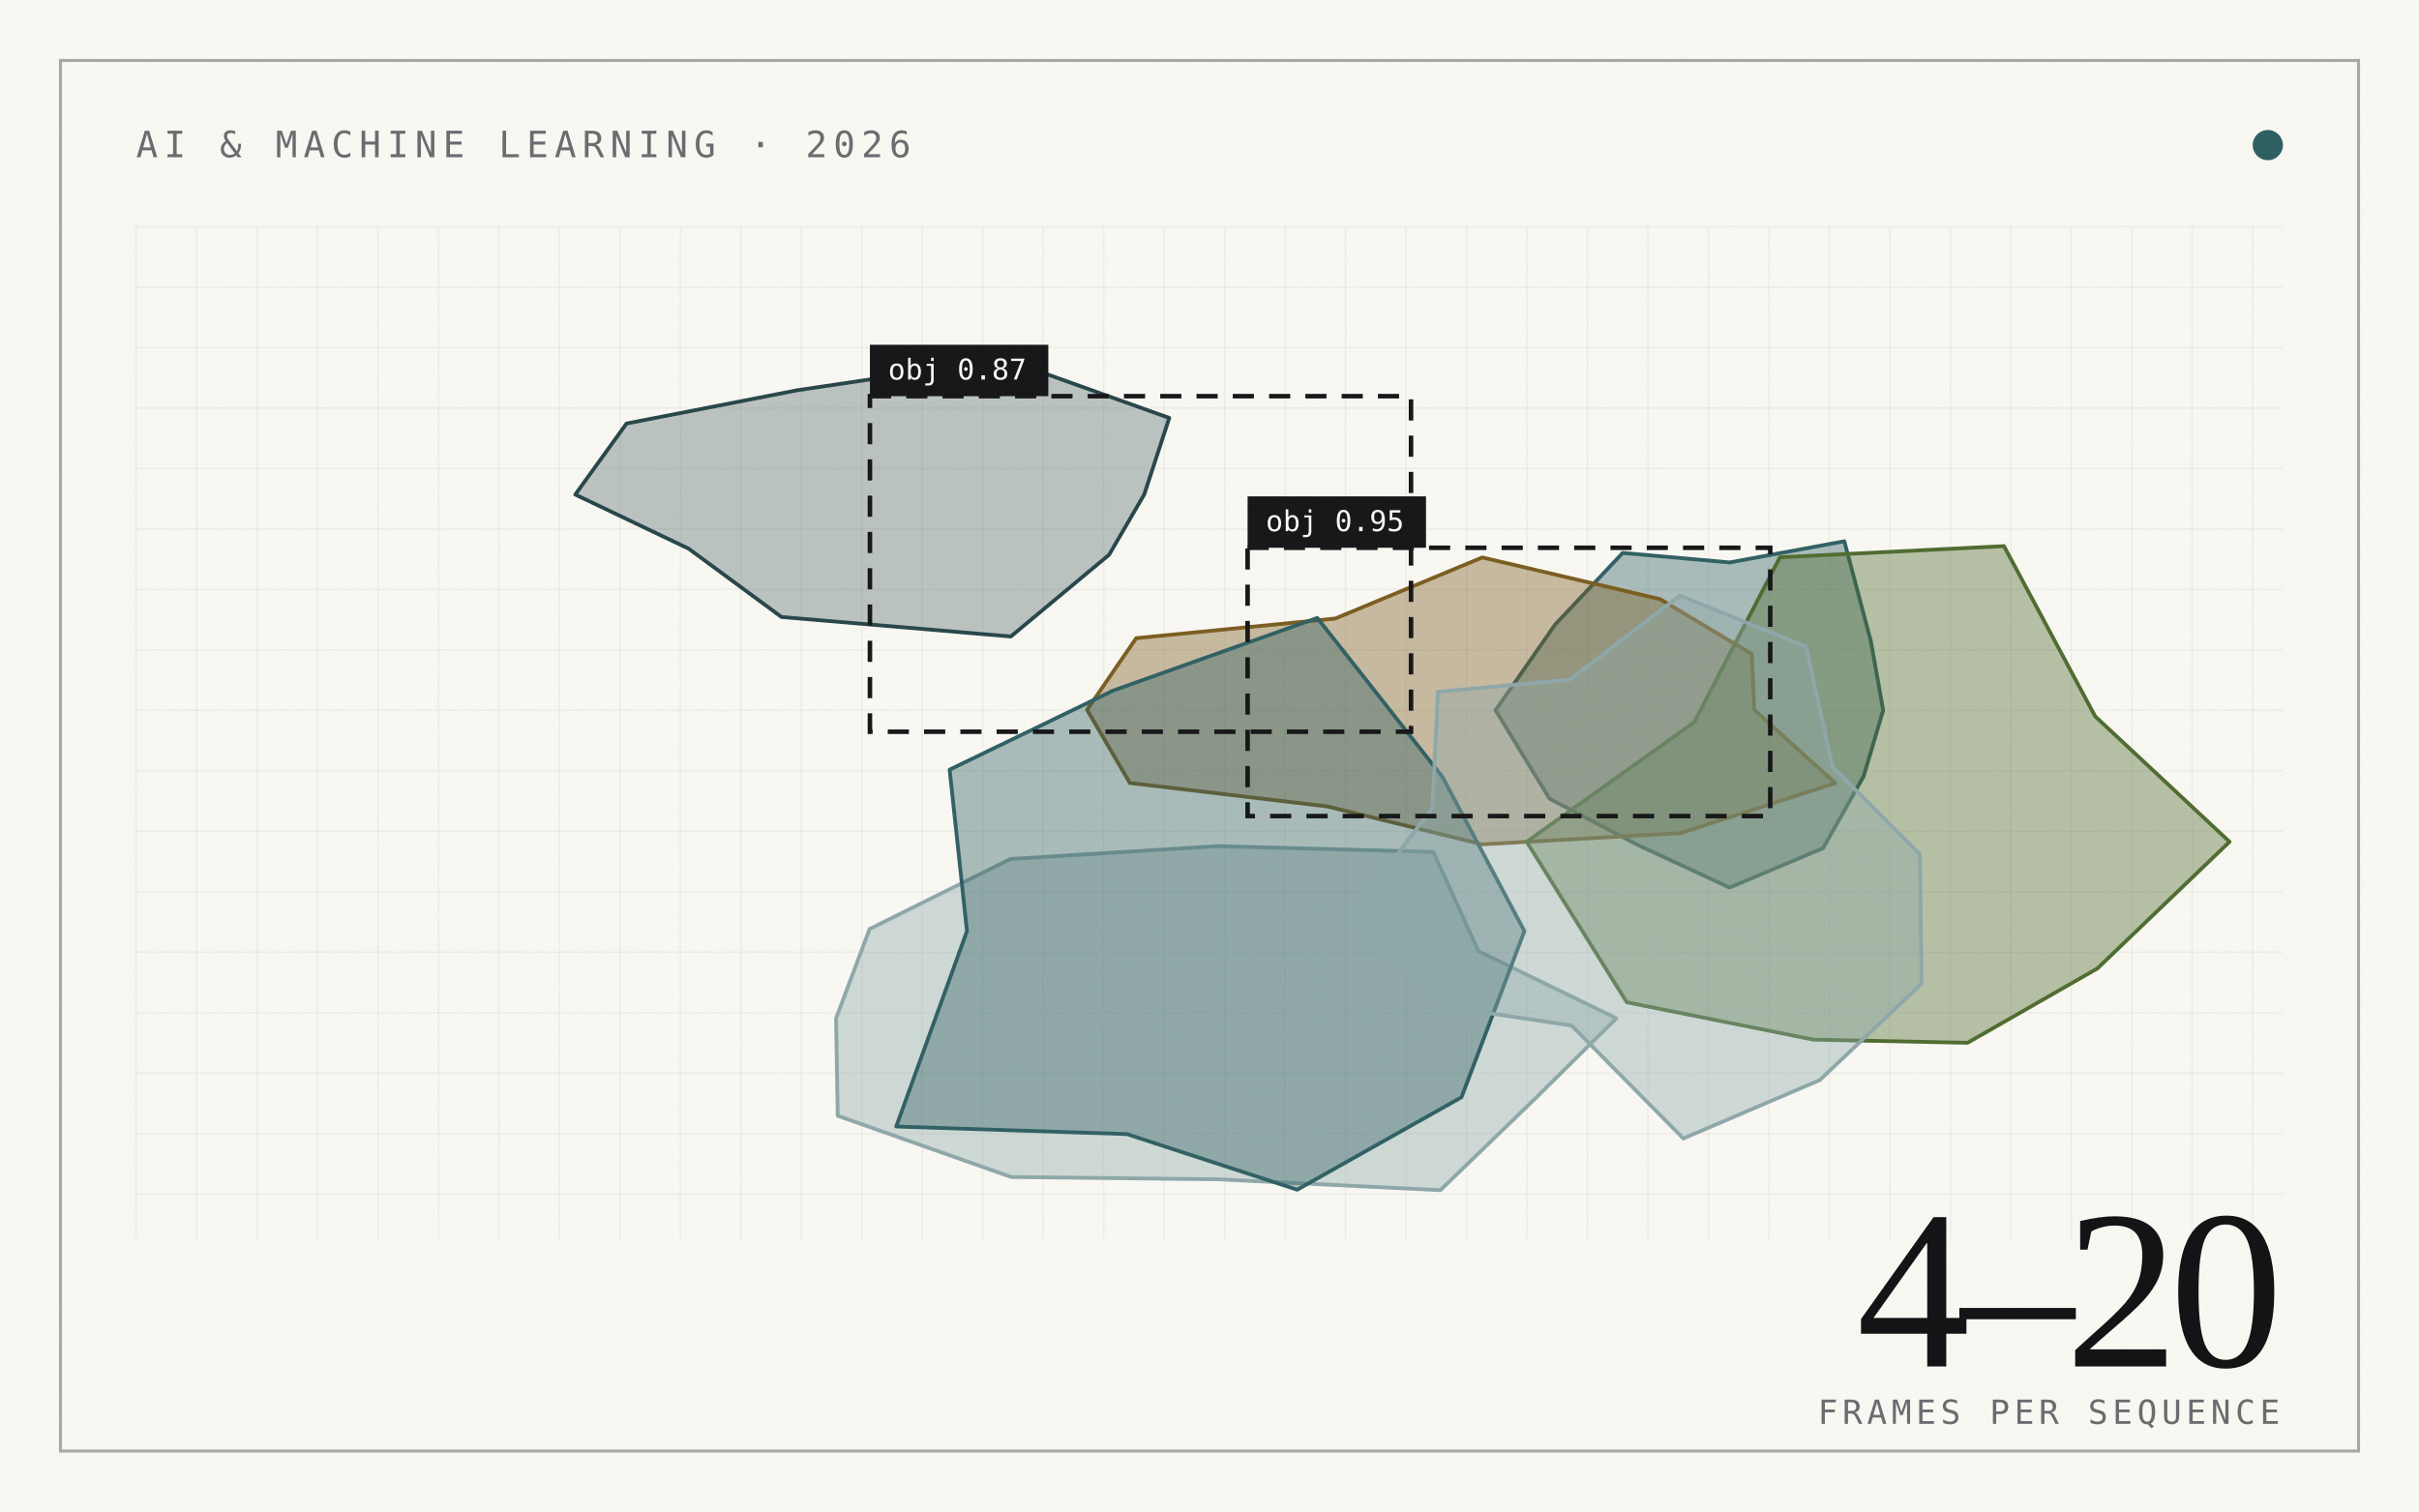
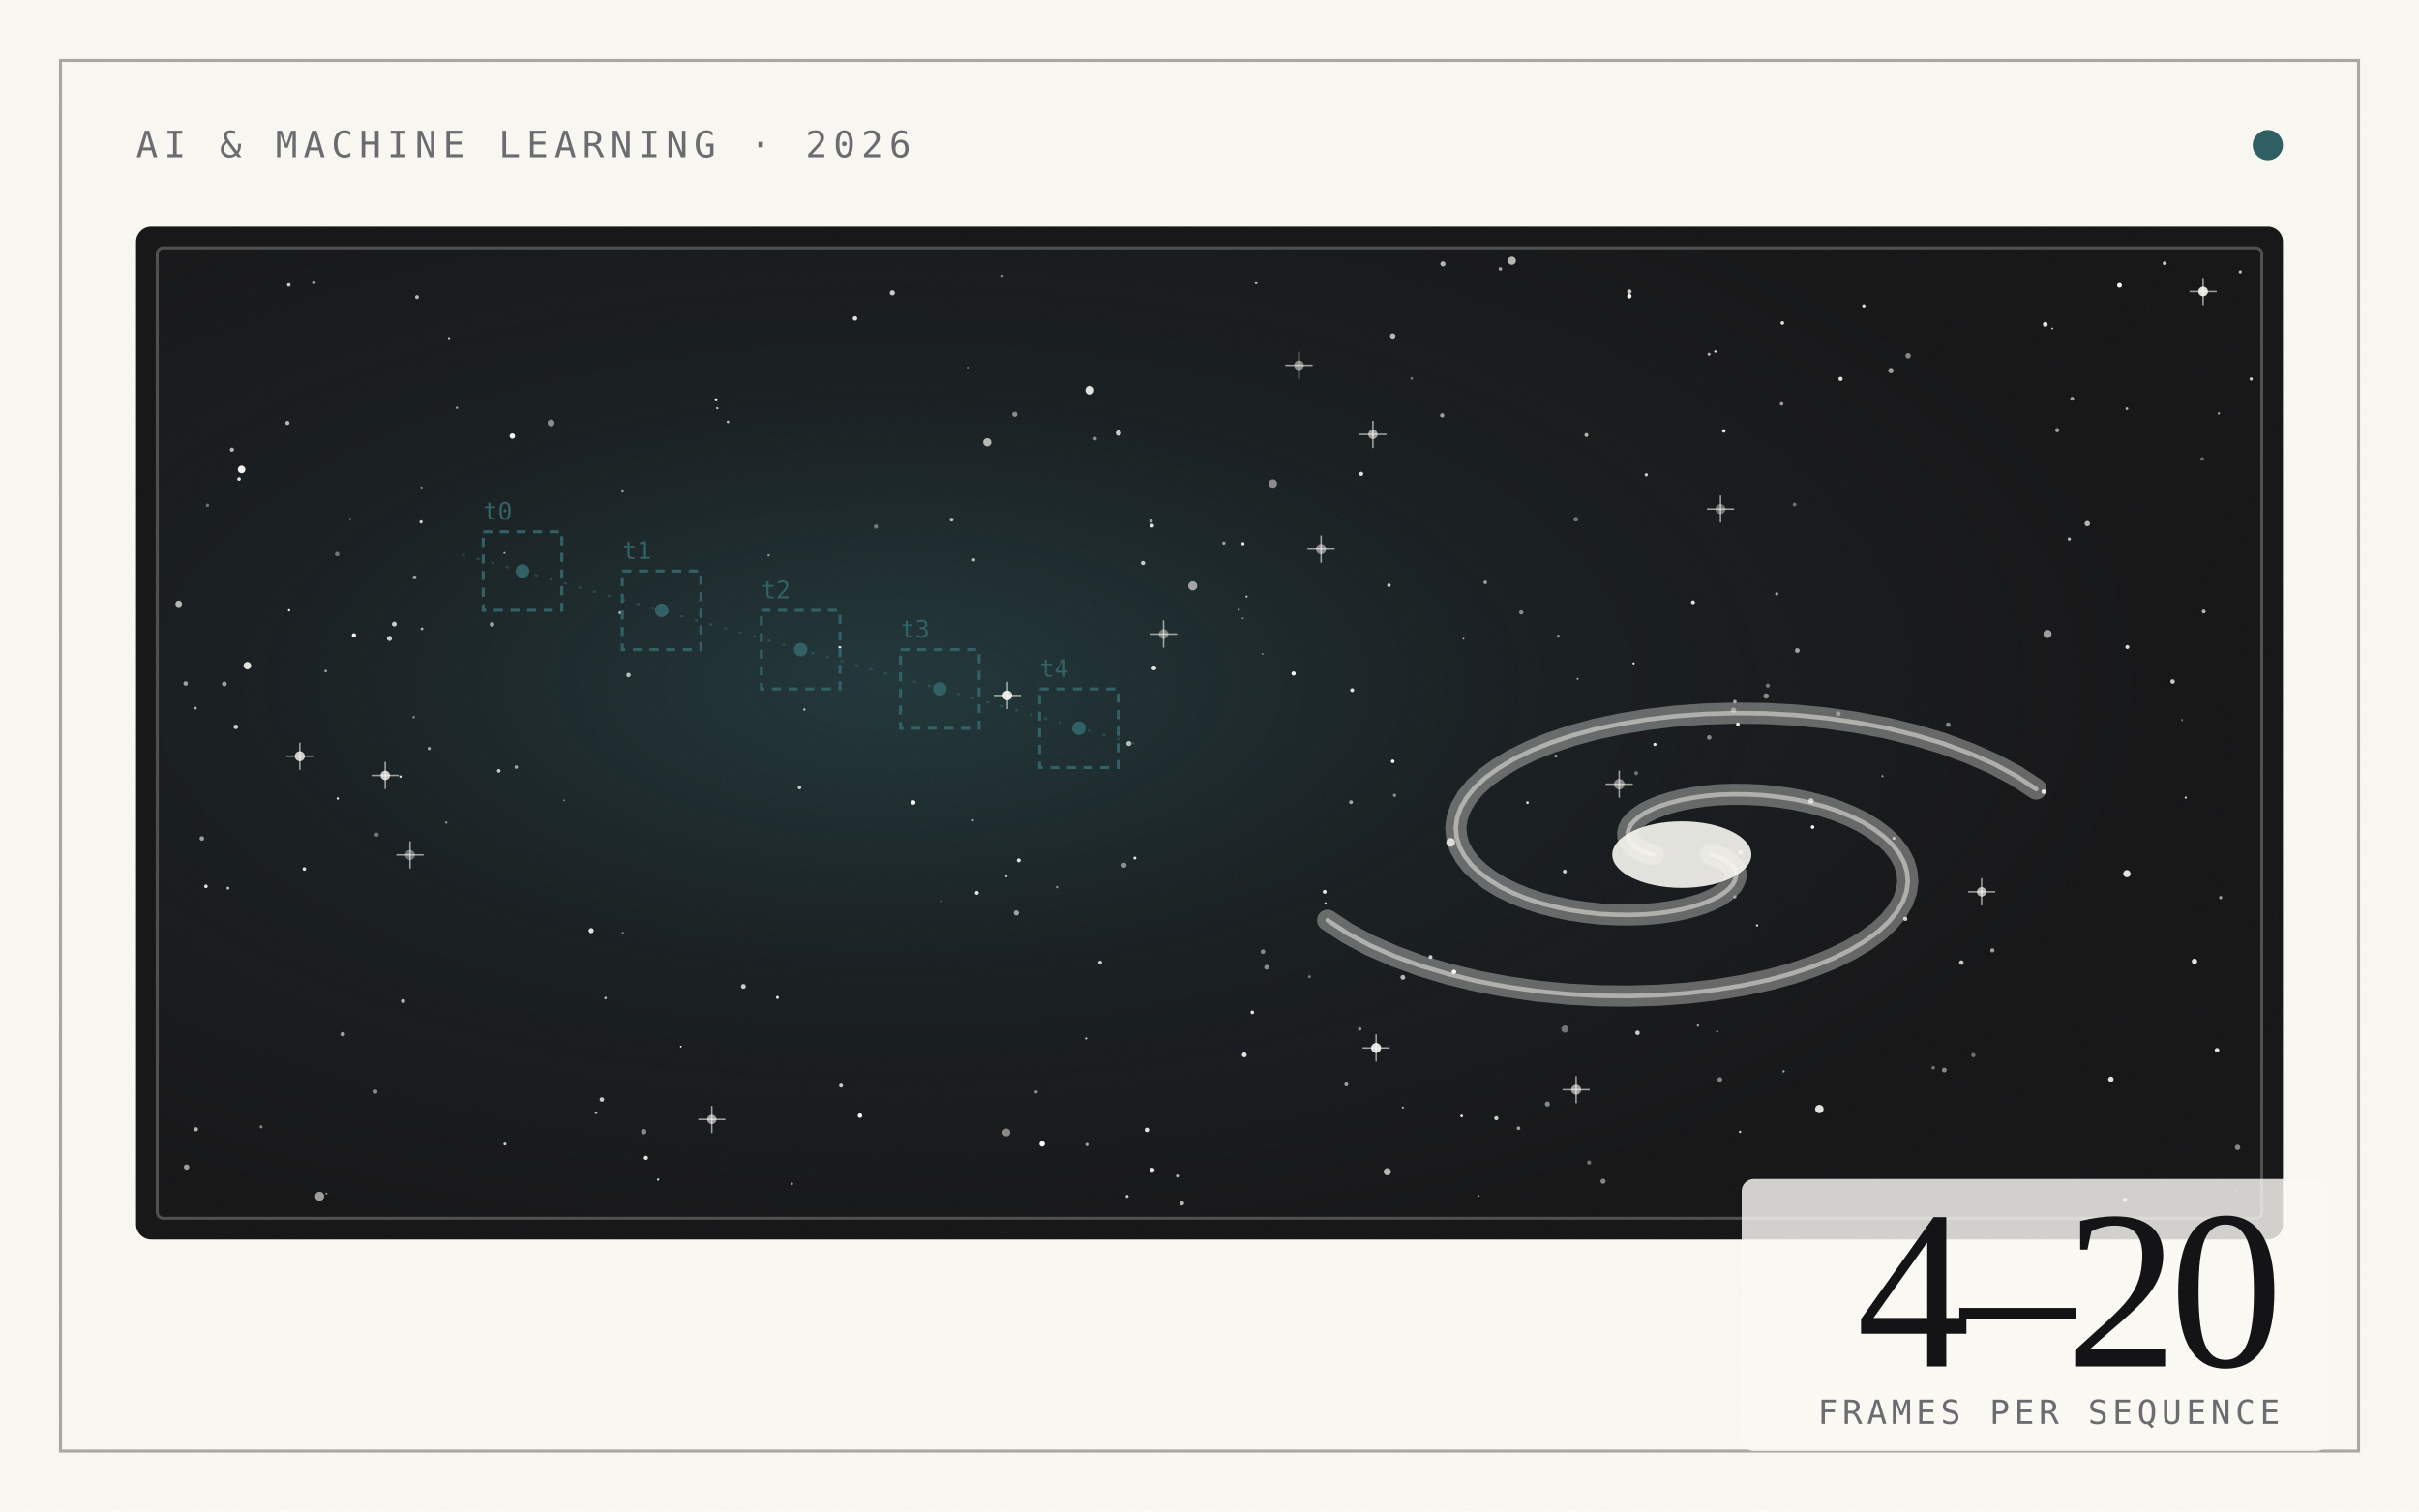
<svg xmlns="http://www.w3.org/2000/svg" width="1600" height="1000" viewBox="0 0 1600 1000" role="img" aria-label="Trans-Neptunian Object Detection thumbnail">
  <defs>
    <filter id="grain" x="0" y="0" width="100%" height="100%">
      <feTurbulence type="fractalNoise" baseFrequency="0.9" numOctaves="2" stitchTiles="stitch" />
      <feColorMatrix type="saturate" values="0" />
      <feComponentTransfer>
        <feFuncA type="table" tableValues="0 0.06" />
      </feComponentTransfer>
    </filter>
    <clipPath id="safe">
      <rect x="50" y="110" width="1500" height="790" />
    </clipPath>
  </defs>
  <rect width="1600" height="1000" fill="#FAF8F3" />
  <g clip-path="url(#safe)">
-     <line x1="90" y1="150" x2="90" y2="820" stroke="#141416" stroke-opacity="0.05" />
-     <line x1="130" y1="150" x2="130" y2="820" stroke="#141416" stroke-opacity="0.05" />
-     <line x1="170" y1="150" x2="170" y2="820" stroke="#141416" stroke-opacity="0.05" />
-     <line x1="210" y1="150" x2="210" y2="820" stroke="#141416" stroke-opacity="0.05" />
-     <line x1="250" y1="150" x2="250" y2="820" stroke="#141416" stroke-opacity="0.05" />
-     <line x1="290" y1="150" x2="290" y2="820" stroke="#141416" stroke-opacity="0.05" />
-     <line x1="330" y1="150" x2="330" y2="820" stroke="#141416" stroke-opacity="0.05" />
-     <line x1="370" y1="150" x2="370" y2="820" stroke="#141416" stroke-opacity="0.05" />
-     <line x1="410" y1="150" x2="410" y2="820" stroke="#141416" stroke-opacity="0.05" />
-     <line x1="450" y1="150" x2="450" y2="820" stroke="#141416" stroke-opacity="0.05" />
-     <line x1="490" y1="150" x2="490" y2="820" stroke="#141416" stroke-opacity="0.05" />
-     <line x1="530" y1="150" x2="530" y2="820" stroke="#141416" stroke-opacity="0.05" />
-     <line x1="570" y1="150" x2="570" y2="820" stroke="#141416" stroke-opacity="0.05" />
-     <line x1="610" y1="150" x2="610" y2="820" stroke="#141416" stroke-opacity="0.05" />
-     <line x1="650" y1="150" x2="650" y2="820" stroke="#141416" stroke-opacity="0.05" />
-     <line x1="690" y1="150" x2="690" y2="820" stroke="#141416" stroke-opacity="0.05" />
-     <line x1="730" y1="150" x2="730" y2="820" stroke="#141416" stroke-opacity="0.05" />
-     <line x1="770" y1="150" x2="770" y2="820" stroke="#141416" stroke-opacity="0.05" />
-     <line x1="810" y1="150" x2="810" y2="820" stroke="#141416" stroke-opacity="0.05" />
-     <line x1="850" y1="150" x2="850" y2="820" stroke="#141416" stroke-opacity="0.05" />
-     <line x1="890" y1="150" x2="890" y2="820" stroke="#141416" stroke-opacity="0.05" />
-     <line x1="930" y1="150" x2="930" y2="820" stroke="#141416" stroke-opacity="0.05" />
-     <line x1="970" y1="150" x2="970" y2="820" stroke="#141416" stroke-opacity="0.05" />
-     <line x1="1010" y1="150" x2="1010" y2="820" stroke="#141416" stroke-opacity="0.05" />
-     <line x1="1050" y1="150" x2="1050" y2="820" stroke="#141416" stroke-opacity="0.05" />
-     <line x1="1090" y1="150" x2="1090" y2="820" stroke="#141416" stroke-opacity="0.05" />
-     <line x1="1130" y1="150" x2="1130" y2="820" stroke="#141416" stroke-opacity="0.05" />
-     <line x1="1170" y1="150" x2="1170" y2="820" stroke="#141416" stroke-opacity="0.05" />
-     <line x1="1210" y1="150" x2="1210" y2="820" stroke="#141416" stroke-opacity="0.05" />
-     <line x1="1250" y1="150" x2="1250" y2="820" stroke="#141416" stroke-opacity="0.05" />
-     <line x1="1290" y1="150" x2="1290" y2="820" stroke="#141416" stroke-opacity="0.05" />
-     <line x1="1330" y1="150" x2="1330" y2="820" stroke="#141416" stroke-opacity="0.05" />
-     <line x1="1370" y1="150" x2="1370" y2="820" stroke="#141416" stroke-opacity="0.05" />
-     <line x1="1410" y1="150" x2="1410" y2="820" stroke="#141416" stroke-opacity="0.05" />
-     <line x1="1450" y1="150" x2="1450" y2="820" stroke="#141416" stroke-opacity="0.05" />
-     <line x1="1490" y1="150" x2="1490" y2="820" stroke="#141416" stroke-opacity="0.05" />
-     <line x1="90" y1="150" x2="1510" y2="150" stroke="#141416" stroke-opacity="0.05" />
-     <line x1="90" y1="190" x2="1510" y2="190" stroke="#141416" stroke-opacity="0.05" />
-     <line x1="90" y1="230" x2="1510" y2="230" stroke="#141416" stroke-opacity="0.05" />
-     <line x1="90" y1="270" x2="1510" y2="270" stroke="#141416" stroke-opacity="0.05" />
-     <line x1="90" y1="310" x2="1510" y2="310" stroke="#141416" stroke-opacity="0.05" />
-     <line x1="90" y1="350" x2="1510" y2="350" stroke="#141416" stroke-opacity="0.05" />
-     <line x1="90" y1="390" x2="1510" y2="390" stroke="#141416" stroke-opacity="0.05" />
-     <line x1="90" y1="430" x2="1510" y2="430" stroke="#141416" stroke-opacity="0.05" />
-     <line x1="90" y1="470" x2="1510" y2="470" stroke="#141416" stroke-opacity="0.05" />
-     <line x1="90" y1="510" x2="1510" y2="510" stroke="#141416" stroke-opacity="0.05" />
-     <line x1="90" y1="550" x2="1510" y2="550" stroke="#141416" stroke-opacity="0.05" />
-     <line x1="90" y1="590" x2="1510" y2="590" stroke="#141416" stroke-opacity="0.05" />
-     <line x1="90" y1="630" x2="1510" y2="630" stroke="#141416" stroke-opacity="0.05" />
-     <line x1="90" y1="670" x2="1510" y2="670" stroke="#141416" stroke-opacity="0.05" />
-     <line x1="90" y1="710" x2="1510" y2="710" stroke="#141416" stroke-opacity="0.05" />
-     <line x1="90" y1="750" x2="1510" y2="750" stroke="#141416" stroke-opacity="0.05" />
-     <line x1="90" y1="790" x2="1510" y2="790" stroke="#141416" stroke-opacity="0.05" />
-     <path d="M1245.6 469.9 L1232.7 513.5 L1205.9 561.1 L1144 587.2 L1083.4 559.1 L1024.9 528.4 L989.2 469.9 L1028.6 413.2 L1073.3 365.8 L1144 372.1 L1219.9 358.1 L1237.4 424 Z" fill="#2F5F63" fill-opacity="0.4" stroke="#2F5F63" stroke-width="2.5" stroke-linejoin="round" />
-     <path d="M1069.1 673.7 L1014.7 727.5 L952.7 787.4 L805.1 780.2 L668.8 778.7 L554.1 738.2 L553 673.7 L575.2 614.6 L668.3 568.3 L805.1 559.8 L948 563.6 L977.9 629.3 Z" fill="#8da7a9" fill-opacity="0.4" stroke="#8da7a9" stroke-width="2.5" stroke-linejoin="round" />
-     <path d="M756.8 327.2 L733.6 367 L668.6 421.1 L516.9 408.2 L455.5 363 L380.5 327.2 L414.4 280.2 L527.2 258.2 L664.8 237.7 L773.4 276.5 Z" fill="#264548" fill-opacity="0.3" stroke="#264548" stroke-width="2.5" stroke-linejoin="round" />
-     <path d="M1160.3 469.6 L1213.9 518.1 L1111.4 551.2 L980.4 558.6 L877.7 533.5 L747.3 518 L719 469.6 L751.5 422.2 L883.2 409.2 L980.4 368.8 L1098.1 396.4 L1158.7 432.7 Z" fill="#7A5C1E" fill-opacity="0.4" stroke="#7A5C1E" stroke-width="2.5" stroke-linejoin="round" />
-     <path d="M1474.7 556.9 L1387.3 640.7 L1301.4 689.9 L1199.4 687.8 L1076 663.1 L1009.8 556.9 L1120.6 477.8 L1177.3 368.7 L1325.5 361.3 L1385.8 473.9 Z" fill="#4E6B2F" fill-opacity="0.4" stroke="#4E6B2F" stroke-width="2.5" stroke-linejoin="round" />
-     <path d="M1008.3 616 L966.7 725.9 L858 787.1 L745.3 750.3 L592.8 745.3 L639.6 616 L628.1 509.2 L736.2 456.9 L871.3 408.8 L954.1 514 Z" fill="#2F5F63" fill-opacity="0.4" stroke="#2F5F63" stroke-width="2.5" stroke-linejoin="round" />
-     <path d="M1269.9 565.3 L1271 650.8 L1203.6 714.6 L1113.4 753.2 L1039.5 678.5 L959.3 666.5 L891.5 608.3 L947.4 534.6 L951.1 457.7 L1038.4 449.6 L1111.1 394 L1194.5 427.8 L1212.1 507.3 Z" fill="#8da7a9" fill-opacity="0.4" stroke="#8da7a9" stroke-width="2.5" stroke-linejoin="round" />
-     <rect x="575.4" y="262.1" width="357.9" height="222" fill="none" stroke="#141416" stroke-width="3" stroke-dasharray="14 10" />
-     <rect x="575.4" y="228.1" width="118" height="34" fill="#141416" />
-     <text x="587.4" y="251.1" font-family="ui-monospace, 'JetBrains Mono', Menlo, monospace" font-size="19" fill="#FAF8F3">obj 0.87</text>
-     <rect x="825.2" y="362.4" width="345.7" height="177.5" fill="none" stroke="#141416" stroke-width="3" stroke-dasharray="14 10" />
-     <rect x="825.2" y="328.4" width="118" height="34" fill="#141416" />
-     <text x="837.2" y="351.4" font-family="ui-monospace, 'JetBrains Mono', Menlo, monospace" font-size="19" fill="#FAF8F3">obj 0.95</text>
+     <rect x="90" y="150" width="1420" height="670" rx="10" fill="#141416" />
+     <rect x="104" y="164" width="1392" height="642" rx="4" fill="none" stroke="#FAF8F3" stroke-opacity="0.25" stroke-width="2" />
+     <defs>
+       <radialGradient id="neb" cx="0.35" cy="0.45" r="0.6">
+         <stop offset="0" stop-color="#2F5F63" stop-opacity="0.45" />
+         <stop offset="0.5" stop-color="#2F5F63" stop-opacity="0.12" />
+         <stop offset="1" stop-color="#2F5F63" stop-opacity="0" />
+       </radialGradient>
+     </defs>
+     <rect x="104" y="164" width="1392" height="642" rx="4" fill="url(#neb)" />
+     <path d="M1131.3 565.4 L1134.9 566.3 L1138.2 567.5 L1141.2 569 L1143.7 570.8 L1145.8 572.8 L1147.3 574.9 L1148.1 577.3 L1148.2 579.8 L1147.5 582.4 L1146.1 585.1 L1143.8 587.7 L1140.7 590.4 L1136.8 593 L1132 595.4 L1126.4 597.7 L1120.1 599.7 L1113 601.5 L1105.2 603 L1096.8 604.2 L1087.8 605 L1078.5 605.3 L1068.8 605.2 L1058.8 604.7 L1048.7 603.6 L1038.6 602.1 L1028.7 600 L1019 597.5 L1009.6 594.4 L1000.8 590.8 L992.6 586.8 L985.2 582.2 L978.7 577.3 L973.1 572 L968.7 566.3 L965.4 560.3 L963.5 554 L962.9 547.6 L963.8 541 L966.2 534.3 L970.1 527.6 L975.5 521 L982.5 514.5 L991.1 508.3 L1001.1 502.3 L1012.7 496.6 L1025.6 491.4 L1039.9 486.6 L1055.4 482.4 L1072 478.9 L1089.7 476 L1108.2 473.8 L1127.4 472.4 L1147.2 471.8 L1167.3 472 L1187.6 473.1 L1208 475.1 L1228.1 478 L1247.8 481.7 L1266.9 486.4 L1285.3 491.9 L1302.6 498.3 L1318.8 505.4 L1333.5 513.3 L1346.7 522" fill="none" stroke="#FAF8F3" stroke-opacity="0.35" stroke-width="14" stroke-linecap="round" />
+     <path d="M1131.3 565.4 L1134.9 566.3 L1138.2 567.5 L1141.2 569 L1143.7 570.8 L1145.8 572.8 L1147.3 574.9 L1148.1 577.3 L1148.2 579.8 L1147.5 582.4 L1146.1 585.1 L1143.8 587.7 L1140.7 590.4 L1136.8 593 L1132 595.4 L1126.4 597.7 L1120.1 599.7 L1113 601.5 L1105.2 603 L1096.8 604.2 L1087.8 605 L1078.5 605.3 L1068.8 605.2 L1058.8 604.7 L1048.7 603.6 L1038.6 602.1 L1028.7 600 L1019 597.5 L1009.6 594.4 L1000.8 590.8 L992.6 586.8 L985.2 582.2 L978.7 577.3 L973.1 572 L968.7 566.3 L965.4 560.3 L963.5 554 L962.9 547.6 L963.8 541 L966.2 534.3 L970.1 527.6 L975.5 521 L982.5 514.5 L991.1 508.3 L1001.1 502.3 L1012.7 496.6 L1025.6 491.4 L1039.9 486.6 L1055.4 482.4 L1072 478.9 L1089.7 476 L1108.2 473.8 L1127.4 472.4 L1147.2 471.8 L1167.3 472 L1187.6 473.1 L1208 475.1 L1228.1 478 L1247.8 481.7 L1266.9 486.4 L1285.3 491.9 L1302.6 498.3 L1318.8 505.4 L1333.5 513.3 L1346.7 522" fill="none" stroke="#FAF8F3" stroke-opacity="0.5" stroke-width="3" stroke-linecap="round" />
+     <path d="M1093.5 565.4 L1089.9 564.5 L1086.6 563.3 L1083.6 561.8 L1081.1 560 L1079 558 L1077.5 555.9 L1076.7 553.5 L1076.6 551 L1077.3 548.4 L1078.7 545.7 L1081 543.1 L1084.1 540.4 L1088 537.8 L1092.8 535.4 L1098.4 533.1 L1104.7 531.1 L1111.8 529.3 L1119.6 527.8 L1128 526.6 L1137 525.8 L1146.3 525.5 L1156 525.6 L1166 526.1 L1176.1 527.2 L1186.2 528.7 L1196.1 530.8 L1205.8 533.3 L1215.2 536.4 L1224 540 L1232.2 544 L1239.6 548.6 L1246.1 553.5 L1251.7 558.8 L1256.1 564.5 L1259.4 570.5 L1261.3 576.8 L1261.9 583.2 L1261 589.8 L1258.6 596.5 L1254.7 603.2 L1249.3 609.8 L1242.3 616.3 L1233.7 622.5 L1223.7 628.5 L1212.1 634.2 L1199.2 639.4 L1184.9 644.2 L1169.4 648.4 L1152.8 651.9 L1135.1 654.8 L1116.6 657 L1097.4 658.4 L1077.6 659 L1057.5 658.8 L1037.2 657.7 L1016.8 655.7 L996.7 652.8 L977 649.1 L957.9 644.4 L939.5 638.9 L922.2 632.5 L906 625.4 L891.3 617.5 L878.1 608.8" fill="none" stroke="#FAF8F3" stroke-opacity="0.35" stroke-width="14" stroke-linecap="round" />
+     <path d="M1093.5 565.4 L1089.9 564.5 L1086.6 563.3 L1083.6 561.8 L1081.1 560 L1079 558 L1077.5 555.9 L1076.7 553.5 L1076.6 551 L1077.3 548.4 L1078.7 545.7 L1081 543.1 L1084.1 540.4 L1088 537.8 L1092.8 535.4 L1098.4 533.1 L1104.7 531.1 L1111.8 529.3 L1119.6 527.8 L1128 526.6 L1137 525.8 L1146.3 525.5 L1156 525.6 L1166 526.1 L1176.1 527.2 L1186.2 528.7 L1196.1 530.8 L1205.8 533.3 L1215.2 536.4 L1224 540 L1232.2 544 L1239.6 548.6 L1246.1 553.5 L1251.7 558.8 L1256.1 564.5 L1259.4 570.5 L1261.3 576.8 L1261.9 583.2 L1261 589.8 L1258.6 596.5 L1254.7 603.2 L1249.3 609.8 L1242.3 616.3 L1233.7 622.5 L1223.7 628.5 L1212.1 634.2 L1199.2 639.4 L1184.9 644.2 L1169.4 648.4 L1152.8 651.9 L1135.1 654.8 L1116.6 657 L1097.4 658.4 L1077.6 659 L1057.5 658.8 L1037.2 657.7 L1016.8 655.7 L996.7 652.8 L977 649.1 L957.9 644.4 L939.5 638.9 L922.2 632.5 L906 625.4 L891.3 617.5 L878.1 608.8" fill="none" stroke="#FAF8F3" stroke-opacity="0.5" stroke-width="3" stroke-linecap="round" />
+     <ellipse cx="1112.4" cy="565.4" rx="46" ry="22" fill="#FAF8F3" fill-opacity="0.9" />
+     <circle cx="1123.1" cy="678.5" r="0.8" fill="#FAF8F3" fill-opacity="0.6" />
+     <circle cx="1000" cy="172.5" r="2.7" fill="#FAF8F3" fill-opacity="0.7" />
+     <circle cx="528.8" cy="521" r="1.2" fill="#FAF8F3" fill-opacity="0.8" />
+     <circle cx="400.5" cy="660.3" r="0.9" fill="#FAF8F3" fill-opacity="0.7" />
+     <circle cx="1405.5" cy="793.8" r="1.4" fill="#FAF8F3" fill-opacity="0.8" />
+     <circle cx="758.6" cy="747.5" r="1.5" fill="#FAF8F3" fill-opacity="0.9" />
+     <circle cx="876.2" cy="590" r="1.3" fill="#FAF8F3" fill-opacity="0.9" />
+     <circle cx="264.9" cy="513.8" r="0.8" fill="#FAF8F3" fill-opacity="0.9" />
+     <circle cx="159.8" cy="310.6" r="2.5" fill="#FAF8F3" fill-opacity="1" />
+     <circle cx="992.4" cy="177.9" r="1.2" fill="#FAF8F3" fill-opacity="0.6" />
+     <circle cx="1310.7" cy="590" r="3.1" fill="#FAF8F3" fill-opacity="0.7" />
+     <line x1="1301.7" y1="590" x2="1319.7" y2="590" stroke="#FAF8F3" stroke-opacity="0.6" stroke-width="1" />
+     <line x1="1310.7" y1="581" x2="1310.7" y2="599" stroke="#FAF8F3" stroke-opacity="0.6" stroke-width="1" />
+     <circle cx="1357.4" cy="217.3" r="0.6" fill="#FAF8F3" fill-opacity="0.9" />
+     <circle cx="1151.4" cy="564.1" r="1.6" fill="#FAF8F3" fill-opacity="0.8" />
+     <circle cx="1178.4" cy="267.2" r="1.2" fill="#FAF8F3" fill-opacity="0.6" />
+     <circle cx="568.8" cy="738.1" r="1.5" fill="#FAF8F3" fill-opacity="1" />
+     <circle cx="622.4" cy="596.2" r="0.7" fill="#FAF8F3" fill-opacity="0.4" />
+     <circle cx="910.2" cy="693.3" r="3.3" fill="#FAF8F3" fill-opacity="0.9" />
+     <line x1="901.2" y1="693.3" x2="919.2" y2="693.3" stroke="#FAF8F3" stroke-opacity="0.6" stroke-width="1" />
+     <line x1="910.2" y1="684.3" x2="910.2" y2="702.3" stroke="#FAF8F3" stroke-opacity="0.6" stroke-width="1" />
+     <circle cx="260.8" cy="412.9" r="1.6" fill="#FAF8F3" fill-opacity="0.8" />
+     <circle cx="1457.6" cy="404.6" r="1.3" fill="#FAF8F3" fill-opacity="0.7" />
+     <circle cx="211.4" cy="791.4" r="3" fill="#FAF8F3" fill-opacity="0.6" />
+     <circle cx="1437" cy="450.9" r="1.5" fill="#FAF8F3" fill-opacity="0.8" />
+     <circle cx="828.3" cy="669.7" r="1.2" fill="#FAF8F3" fill-opacity="0.9" />
+     <circle cx="1203.4" cy="733.7" r="2.8" fill="#FAF8F3" fill-opacity="0.9" />
+     <circle cx="254.8" cy="513" r="3.1" fill="#FAF8F3" fill-opacity="0.8" />
+     <line x1="245.8" y1="513" x2="263.8" y2="513" stroke="#FAF8F3" stroke-opacity="0.6" stroke-width="1" />
+     <line x1="254.8" y1="504" x2="254.8" y2="522" stroke="#FAF8F3" stroke-opacity="0.6" stroke-width="1" />
+     <circle cx="191.2" cy="403.8" r="0.8" fill="#FAF8F3" fill-opacity="0.9" />
+     <circle cx="1178.9" cy="213.7" r="1.2" fill="#FAF8F3" fill-opacity="0.9" />
+     <circle cx="411.9" cy="617.2" r="0.8" fill="#FAF8F3" fill-opacity="0.4" />
+     <circle cx="1445.7" cy="527.7" r="0.7" fill="#FAF8F3" fill-opacity="0.9" />
+     <circle cx="1456.6" cy="303.6" r="1.2" fill="#FAF8F3" fill-opacity="0.4" />
+     <circle cx="739.8" cy="286.5" r="1.8" fill="#FAF8F3" fill-opacity="0.8" />
+     <circle cx="724.3" cy="290.2" r="1.2" fill="#FAF8F3" fill-opacity="0.5" />
+     <circle cx="1396.2" cy="714" r="1.8" fill="#FAF8F3" fill-opacity="0.9" />
+     <circle cx="411.8" cy="325.1" r="0.8" fill="#FAF8F3" fill-opacity="0.6" />
+     <circle cx="1297.3" cy="636.8" r="1.5" fill="#FAF8F3" fill-opacity="0.8" />
+     <circle cx="249.1" cy="552.2" r="1.4" fill="#FAF8F3" fill-opacity="0.4" />
+     <circle cx="338.9" cy="288.5" r="1.8" fill="#FAF8F3" fill-opacity="1" />
+     <circle cx="1360.7" cy="284.6" r="1.4" fill="#FAF8F3" fill-opacity="0.6" />
+     <circle cx="1179.7" cy="708.8" r="0.8" fill="#FAF8F3" fill-opacity="0.6" />
+     <circle cx="769.6" cy="419.5" r="3.2" fill="#FAF8F3" fill-opacity="0.4" />
+     <line x1="760.6" y1="419.5" x2="778.6" y2="419.5" stroke="#FAF8F3" stroke-opacity="0.6" stroke-width="1" />
+     <line x1="769.6" y1="410.5" x2="769.6" y2="428.5" stroke="#FAF8F3" stroke-opacity="0.6" stroke-width="1" />
+     <circle cx="1134.6" cy="232.6" r="0.8" fill="#FAF8F3" fill-opacity="0.9" />
+     <circle cx="215.4" cy="444" r="0.9" fill="#FAF8F3" fill-opacity="0.6" />
+     <circle cx="653" cy="292.6" r="2.7" fill="#FAF8F3" fill-opacity="0.7" />
+     <circle cx="743.4" cy="572.4" r="1.7" fill="#FAF8F3" fill-opacity="0.5" />
+     <circle cx="1232.8" cy="202.4" r="1.1" fill="#FAF8F3" fill-opacity="0.9" />
+     <circle cx="1137.6" cy="714.2" r="1.6" fill="#FAF8F3" fill-opacity="0.5" />
+     <circle cx="1380.6" cy="346.4" r="1.8" fill="#FAF8F3" fill-opacity="0.7" />
+     <circle cx="1150.9" cy="748.8" r="0.8" fill="#FAF8F3" fill-opacity="0.8" />
+     <circle cx="1215.9" cy="472.2" r="1.6" fill="#FAF8F3" fill-opacity="0.4" />
+     <circle cx="1478.7" cy="787.4" r="0.6" fill="#FAF8F3" fill-opacity="0.5" />
+     <circle cx="1175.2" cy="392.9" r="1.1" fill="#FAF8F3" fill-opacity="0.6" />
+     <circle cx="699.1" cy="586.9" r="0.8" fill="#FAF8F3" fill-opacity="0.5" />
+     <circle cx="1035.1" cy="680.8" r="2.4" fill="#FAF8F3" fill-opacity="0.4" />
+     <circle cx="921.2" cy="222.3" r="1.8" fill="#FAF8F3" fill-opacity="0.7" />
+     <circle cx="640.1" cy="243.2" r="0.6" fill="#FAF8F3" fill-opacity="0.5" />
+     <circle cx="1468.8" cy="593.8" r="1.1" fill="#FAF8F3" fill-opacity="0.6" />
+     <circle cx="248.3" cy="722.2" r="1.4" fill="#FAF8F3" fill-opacity="0.5" />
+     <circle cx="297" cy="223.7" r="0.7" fill="#FAF8F3" fill-opacity="0.8" />
+     <circle cx="961.7" cy="643" r="1.5" fill="#FAF8F3" fill-opacity="1" />
+     <circle cx="158.1" cy="316.9" r="1.2" fill="#FAF8F3" fill-opacity="0.9" />
+     <circle cx="1431.8" cy="174.2" r="1.3" fill="#FAF8F3" fill-opacity="0.8" />
+     <circle cx="523.8" cy="783.2" r="0.8" fill="#FAF8F3" fill-opacity="0.6" />
+     <circle cx="665.6" cy="579.7" r="0.8" fill="#FAF8F3" fill-opacity="0.7" />
+     <circle cx="1082.2" cy="511.5" r="1.3" fill="#FAF8F3" fill-opacity="0.4" />
+     <circle cx="1147.5" cy="464.2" r="1.2" fill="#FAF8F3" fill-opacity="0.6" />
+     <circle cx="966.8" cy="738.3" r="0.9" fill="#FAF8F3" fill-opacity="1" />
+     <circle cx="234.1" cy="420.3" r="1.4" fill="#FAF8F3" fill-opacity="1" />
+     <circle cx="1252.7" cy="554.6" r="1" fill="#FAF8F3" fill-opacity="0.7" />
+     <circle cx="427.2" cy="766" r="1.4" fill="#FAF8F3" fill-opacity="0.9" />
+     <circle cx="761.3" cy="344.7" r="1.2" fill="#FAF8F3" fill-opacity="0.6" />
+     <circle cx="1023.5" cy="730.4" r="1.7" fill="#FAF8F3" fill-opacity="0.5" />
+     <circle cx="778.8" cy="778" r="1" fill="#FAF8F3" fill-opacity="0.7" />
+     <circle cx="1138" cy="336.8" r="3.3" fill="#FAF8F3" fill-opacity="0.4" />
+     <line x1="1129" y1="336.8" x2="1147" y2="336.8" stroke="#FAF8F3" stroke-opacity="0.6" stroke-width="1" />
+     <line x1="1138" y1="327.8" x2="1138" y2="345.8" stroke="#FAF8F3" stroke-opacity="0.6" stroke-width="1" />
+     <circle cx="153.4" cy="297.5" r="1.4" fill="#FAF8F3" fill-opacity="0.7" />
+     <circle cx="762" cy="347.8" r="1.3" fill="#FAF8F3" fill-opacity="0.9" />
+     <circle cx="1004.4" cy="746.4" r="1.2" fill="#FAF8F3" fill-opacity="0.6" />
+     <circle cx="855.6" cy="445.6" r="1.4" fill="#FAF8F3" fill-opacity="1" />
+     <circle cx="278.8" cy="322.5" r="0.7" fill="#FAF8F3" fill-opacity="0.5" />
+     <circle cx="150.8" cy="587.6" r="1" fill="#FAF8F3" fill-opacity="0.7" />
+     <circle cx="223.4" cy="528.3" r="0.8" fill="#FAF8F3" fill-opacity="0.9" />
+     <circle cx="1352.8" cy="214.6" r="1.6" fill="#FAF8F3" fill-opacity="0.9" />
+     <circle cx="1029.1" cy="500.2" r="1" fill="#FAF8F3" fill-opacity="0.6" />
+     <circle cx="946.2" cy="633.1" r="1.3" fill="#FAF8F3" fill-opacity="0.8" />
+     <circle cx="556.3" cy="718.2" r="1.3" fill="#FAF8F3" fill-opacity="0.8" />
+     <circle cx="720.8" cy="258.2" r="2.9" fill="#FAF8F3" fill-opacity="0.9" />
+     <circle cx="137.2" cy="334.3" r="1.1" fill="#FAF8F3" fill-opacity="0.4" />
+     <circle cx="954.4" cy="174.6" r="1.7" fill="#FAF8F3" fill-opacity="0.7" />
+     <circle cx="873.8" cy="363.3" r="3.4" fill="#FAF8F3" fill-opacity="0.5" />
+     <line x1="864.8" y1="363.3" x2="882.8" y2="363.3" stroke="#FAF8F3" stroke-opacity="0.6" stroke-width="1" />
+     <line x1="873.8" y1="354.3" x2="873.8" y2="372.3" stroke="#FAF8F3" stroke-opacity="0.6" stroke-width="1" />
+     <circle cx="223" cy="366.6" r="1.5" fill="#FAF8F3" fill-opacity="0.4" />
+     <circle cx="781.7" cy="796.1" r="1.5" fill="#FAF8F3" fill-opacity="0.7" />
+     <circle cx="1077.7" cy="193" r="1.5" fill="#FAF8F3" fill-opacity="0.8" />
+     <circle cx="718.9" cy="757.2" r="1.1" fill="#FAF8F3" fill-opacity="0.6" />
+     <circle cx="1354.3" cy="419.4" r="2.7" fill="#FAF8F3" fill-opacity="0.6" />
+     <circle cx="835.4" cy="629.6" r="1.5" fill="#FAF8F3" fill-opacity="0.5" />
+     <circle cx="129.3" cy="468.5" r="0.9" fill="#FAF8F3" fill-opacity="0.7" />
+     <circle cx="473.6" cy="264.5" r="1" fill="#FAF8F3" fill-opacity="1" />
+     <circle cx="1130.5" cy="487.9" r="1.5" fill="#FAF8F3" fill-opacity="0.5" />
+     <circle cx="835.1" cy="432.6" r="0.6" fill="#FAF8F3" fill-opacity="0.5" />
+     <circle cx="689.3" cy="756.8" r="1.8" fill="#FAF8F3" fill-opacity="1" />
+     <circle cx="1083.1" cy="683.3" r="1.5" fill="#FAF8F3" fill-opacity="0.8" />
+     <circle cx="410.1" cy="405.4" r="1" fill="#FAF8F3" fill-opacity="0.7" />
+     <circle cx="663" cy="182.5" r="0.8" fill="#FAF8F3" fill-opacity="0.5" />
+     <circle cx="590.2" cy="193.8" r="1.7" fill="#FAF8F3" fill-opacity="0.8" />
+     <circle cx="1407.1" cy="428.1" r="1.3" fill="#FAF8F3" fill-opacity="0.9" />
+     <circle cx="1480" cy="759.1" r="1.8" fill="#FAF8F3" fill-opacity="0.5" />
+     <circle cx="271.2" cy="565.6" r="3.3" fill="#FAF8F3" fill-opacity="0.4" />
+     <line x1="262.2" y1="565.6" x2="280.2" y2="565.6" stroke="#FAF8F3" stroke-opacity="0.6" stroke-width="1" />
+     <line x1="271.2" y1="556.6" x2="271.2" y2="574.6" stroke="#FAF8F3" stroke-opacity="0.6" stroke-width="1" />
+     <circle cx="830.8" cy="187.1" r="1" fill="#FAF8F3" fill-opacity="0.7" />
+     <circle cx="646.1" cy="590.7" r="1.3" fill="#FAF8F3" fill-opacity="0.9" />
+     <circle cx="1149.5" cy="479.2" r="1.2" fill="#FAF8F3" fill-opacity="1" />
+     <circle cx="1035" cy="576.6" r="1.3" fill="#FAF8F3" fill-opacity="0.8" />
+     <circle cx="341.5" cy="507.5" r="1.2" fill="#FAF8F3" fill-opacity="0.6" />
+     <circle cx="1481.8" cy="179.9" r="1.1" fill="#FAF8F3" fill-opacity="0.7" />
+     <circle cx="1187" cy="333.8" r="1.2" fill="#FAF8F3" fill-opacity="0.4" />
+     <circle cx="908.1" cy="287.4" r="3.1" fill="#FAF8F3" fill-opacity="0.6" />
+     <line x1="899.1" y1="287.4" x2="917.1" y2="287.4" stroke="#FAF8F3" stroke-opacity="0.6" stroke-width="1" />
+     <line x1="908.1" y1="278.4" x2="908.1" y2="296.4" stroke="#FAF8F3" stroke-opacity="0.6" stroke-width="1" />
+     <circle cx="671.2" cy="274.1" r="1.7" fill="#FAF8F3" fill-opacity="0.5" />
+     <circle cx="1077.7" cy="196" r="1.5" fill="#FAF8F3" fill-opacity="1" />
+     <circle cx="231.6" cy="343.4" r="0.7" fill="#FAF8F3" fill-opacity="0.5" />
+     <circle cx="1368.7" cy="356.6" r="1.1" fill="#FAF8F3" fill-opacity="0.7" />
+     <circle cx="215.9" cy="789.7" r="0.7" fill="#FAF8F3" fill-opacity="0.5" />
+     <circle cx="136.2" cy="586.4" r="1.2" fill="#FAF8F3" fill-opacity="0.9" />
+     <circle cx="1288.6" cy="479.4" r="1.5" fill="#FAF8F3" fill-opacity="0.5" />
+     <circle cx="481.5" cy="279.1" r="0.9" fill="#FAF8F3" fill-opacity="0.7" />
+     <circle cx="718.3" cy="687" r="0.7" fill="#FAF8F3" fill-opacity="0.8" />
+     <circle cx="837.8" cy="639.9" r="1.6" fill="#FAF8F3" fill-opacity="0.5" />
+     <circle cx="1135.8" cy="682.4" r="0.7" fill="#FAF8F3" fill-opacity="0.6" />
+     <circle cx="148.4" cy="452.5" r="1.6" fill="#FAF8F3" fill-opacity="0.6" />
+     <circle cx="824.5" cy="394.7" r="0.7" fill="#FAF8F3" fill-opacity="0.8" />
+     <circle cx="435.3" cy="780.4" r="0.8" fill="#FAF8F3" fill-opacity="0.8" />
+     <circle cx="1010.3" cy="531" r="0.9" fill="#FAF8F3" fill-opacity="0.9" />
+     <circle cx="491.7" cy="652.6" r="1.6" fill="#FAF8F3" fill-opacity="0.8" />
+     <circle cx="841.9" cy="319.9" r="2.8" fill="#FAF8F3" fill-opacity="0.5" />
+     <circle cx="968" cy="422.6" r="0.6" fill="#FAF8F3" fill-opacity="0.7" />
+     <circle cx="1042.3" cy="343.5" r="1.6" fill="#FAF8F3" fill-opacity="0.4" />
+     <circle cx="1317.8" cy="628.7" r="1.4" fill="#FAF8F3" fill-opacity="0.6" />
+     <circle cx="927.9" cy="646.6" r="1.6" fill="#FAF8F3" fill-opacity="0.7" />
+     <circle cx="163.6" cy="440.4" r="2.5" fill="#FAF8F3" fill-opacity="0.9" />
+     <circle cx="1119.8" cy="398.5" r="1.3" fill="#FAF8F3" fill-opacity="0.9" />
+     <circle cx="1049.3" cy="287.8" r="1.3" fill="#FAF8F3" fill-opacity="0.7" />
+     <circle cx="425.8" cy="748.7" r="1.8" fill="#FAF8F3" fill-opacity="0.5" />
+     <circle cx="1466.4" cy="694.8" r="1.5" fill="#FAF8F3" fill-opacity="0.9" />
+     <circle cx="514.2" cy="659.9" r="1" fill="#FAF8F3" fill-opacity="0.9" />
+     <circle cx="565.5" cy="210.7" r="1.5" fill="#FAF8F3" fill-opacity="0.9" />
+     <circle cx="933.8" cy="250.4" r="0.9" fill="#FAF8F3" fill-opacity="0.4" />
+     <circle cx="275.8" cy="196.6" r="1.3" fill="#FAF8F3" fill-opacity="0.7" />
+     <circle cx="257.6" cy="422.4" r="1.7" fill="#FAF8F3" fill-opacity="0.8" />
+     <circle cx="1006.2" cy="405.2" r="1.4" fill="#FAF8F3" fill-opacity="0.5" />
+     <circle cx="989.7" cy="739.8" r="1.4" fill="#FAF8F3" fill-opacity="0.8" />
+     <circle cx="893.6" cy="530.7" r="1.3" fill="#FAF8F3" fill-opacity="0.6" />
+     <circle cx="1198.9" cy="547.2" r="1.2" fill="#FAF8F3" fill-opacity="1" />
+     <circle cx="1406.8" cy="270.4" r="0.9" fill="#FAF8F3" fill-opacity="0.7" />
+     <circle cx="1351.8" cy="523.8" r="1.5" fill="#FAF8F3" fill-opacity="0.9" />
+     <circle cx="1467.6" cy="273.5" r="0.8" fill="#FAF8F3" fill-opacity="0.6" />
+     <circle cx="918.7" cy="387.2" r="1.2" fill="#FAF8F3" fill-opacity="0.8" />
+     <circle cx="900.3" cy="313.5" r="1.4" fill="#FAF8F3" fill-opacity="0.9" />
+     <circle cx="666.3" cy="460.1" r="3.2" fill="#FAF8F3" fill-opacity="0.9" />
+     <line x1="657.3" y1="460.1" x2="675.3" y2="460.1" stroke="#FAF8F3" stroke-opacity="0.6" stroke-width="1" />
+     <line x1="666.3" y1="451.1" x2="666.3" y2="469.1" stroke="#FAF8F3" stroke-opacity="0.6" stroke-width="1" />
+     <circle cx="333.7" cy="365.9" r="0.7" fill="#FAF8F3" fill-opacity="0.6" />
+     <circle cx="756" cy="372.5" r="1.4" fill="#FAF8F3" fill-opacity="0.8" />
+     <circle cx="1260.2" cy="607.9" r="1.4" fill="#FAF8F3" fill-opacity="0.8" />
+     <circle cx="866.1" cy="646.2" r="1" fill="#FAF8F3" fill-opacity="0.4" />
+     <circle cx="122.8" cy="452.2" r="1.5" fill="#FAF8F3" fill-opacity="0.6" />
+     <circle cx="1088.9" cy="314.1" r="1.1" fill="#FAF8F3" fill-opacity="0.8" />
+     <circle cx="644" cy="370.4" r="1.1" fill="#FAF8F3" fill-opacity="0.7" />
+     <circle cx="685.3" cy="722.4" r="1.1" fill="#FAF8F3" fill-opacity="0.5" />
+     <circle cx="266.6" cy="662.3" r="1.4" fill="#FAF8F3" fill-opacity="0.7" />
+     <circle cx="1140.2" cy="285.1" r="1.2" fill="#FAF8F3" fill-opacity="0.9" />
+     <circle cx="643.5" cy="542.7" r="0.7" fill="#FAF8F3" fill-opacity="0.6" />
+     <circle cx="1278.7" cy="706.4" r="1.2" fill="#FAF8F3" fill-opacity="0.4" />
+     <circle cx="172.7" cy="745.5" r="1" fill="#FAF8F3" fill-opacity="0.5" />
+     <circle cx="283.9" cy="495.2" r="1.1" fill="#FAF8F3" fill-opacity="0.6" />
+     <circle cx="474.4" cy="270.1" r="0.8" fill="#FAF8F3" fill-opacity="0.7" />
+     <circle cx="894.4" cy="456.6" r="1.3" fill="#FAF8F3" fill-opacity="0.9" />
+     <circle cx="1146.6" cy="469.9" r="1.8" fill="#FAF8F3" fill-opacity="0.4" />
+     <circle cx="273.6" cy="474.5" r="0.8" fill="#FAF8F3" fill-opacity="0.5" />
+     <circle cx="226.7" cy="684.2" r="1.5" fill="#FAF8F3" fill-opacity="0.6" />
+     <circle cx="1401.9" cy="188.8" r="1.6" fill="#FAF8F3" fill-opacity="1" />
+     <circle cx="364.5" cy="279.8" r="2.3" fill="#FAF8F3" fill-opacity="0.5" />
+     <circle cx="822" cy="409.1" r="0.7" fill="#FAF8F3" fill-opacity="0.4" />
+     <circle cx="823" cy="697.9" r="1.6" fill="#FAF8F3" fill-opacity="0.9" />
+     <circle cx="1060.3" cy="781.5" r="1.7" fill="#FAF8F3" fill-opacity="0.5" />
+     <circle cx="123.4" cy="772.1" r="1.8" fill="#FAF8F3" fill-opacity="0.6" />
+     <circle cx="1042.5" cy="720.9" r="3.3" fill="#FAF8F3" fill-opacity="0.6" />
+     <line x1="1033.5" y1="720.9" x2="1051.5" y2="720.9" stroke="#FAF8F3" stroke-opacity="0.6" stroke-width="1" />
+     <line x1="1042.5" y1="711.9" x2="1042.5" y2="729.9" stroke="#FAF8F3" stroke-opacity="0.6" stroke-width="1" />
+     <circle cx="470.8" cy="740.6" r="3.1" fill="#FAF8F3" fill-opacity="0.6" />
+     <line x1="461.8" y1="740.6" x2="479.8" y2="740.6" stroke="#FAF8F3" stroke-opacity="0.6" stroke-width="1" />
+     <line x1="470.8" y1="731.6" x2="470.8" y2="749.6" stroke="#FAF8F3" stroke-opacity="0.6" stroke-width="1" />
+     <circle cx="1443.3" cy="476.4" r="0.7" fill="#FAF8F3" fill-opacity="0.4" />
+     <circle cx="859.2" cy="241.7" r="3.2" fill="#FAF8F3" fill-opacity="0.5" />
+     <line x1="850.2" y1="241.7" x2="868.2" y2="241.7" stroke="#FAF8F3" stroke-opacity="0.6" stroke-width="1" />
+     <line x1="859.2" y1="232.7" x2="859.2" y2="250.7" stroke="#FAF8F3" stroke-opacity="0.6" stroke-width="1" />
+     <circle cx="415.7" cy="446.6" r="1.5" fill="#FAF8F3" fill-opacity="0.7" />
+     <circle cx="1457.2" cy="192.9" r="3.2" fill="#FAF8F3" fill-opacity="0.9" />
+     <line x1="1448.2" y1="192.9" x2="1466.2" y2="192.9" stroke="#FAF8F3" stroke-opacity="0.6" stroke-width="1" />
+     <line x1="1457.2" y1="183.9" x2="1457.2" y2="201.9" stroke="#FAF8F3" stroke-opacity="0.6" stroke-width="1" />
+     <circle cx="1262.1" cy="235.4" r="1.8" fill="#FAF8F3" fill-opacity="0.5" />
+     <circle cx="391" cy="615.7" r="1.7" fill="#FAF8F3" fill-opacity="0.9" />
+     <circle cx="278.5" cy="345.3" r="1.1" fill="#FAF8F3" fill-opacity="0.8" />
+     <circle cx="274.2" cy="382" r="1.3" fill="#FAF8F3" fill-opacity="0.6" />
+     <circle cx="959.5" cy="557.3" r="2.9" fill="#FAF8F3" fill-opacity="0.8" />
+     <circle cx="1147.5" cy="593.4" r="1.1" fill="#FAF8F3" fill-opacity="0.5" />
+     <circle cx="118.2" cy="399.5" r="2.2" fill="#FAF8F3" fill-opacity="0.7" />
+     <circle cx="295.1" cy="544.2" r="0.8" fill="#FAF8F3" fill-opacity="0.5" />
+     <circle cx="201.3" cy="574.9" r="1.2" fill="#FAF8F3" fill-opacity="0.9" />
+     <circle cx="555.5" cy="428.4" r="1" fill="#FAF8F3" fill-opacity="0.9" />
+     <circle cx="809.5" cy="359.3" r="1.1" fill="#FAF8F3" fill-opacity="0.6" />
+     <circle cx="977.9" cy="791.2" r="0.6" fill="#FAF8F3" fill-opacity="0.8" />
+     <circle cx="927.9" cy="732.7" r="0.7" fill="#FAF8F3" fill-opacity="0.7" />
+     <circle cx="917.6" cy="775.2" r="2.4" fill="#FAF8F3" fill-opacity="0.7" />
+     <circle cx="1286" cy="707.9" r="1.6" fill="#FAF8F3" fill-opacity="0.5" />
+     <circle cx="1071" cy="518.8" r="3.5" fill="#FAF8F3" fill-opacity="0.5" />
+     <line x1="1062" y1="518.8" x2="1080" y2="518.8" stroke="#FAF8F3" stroke-opacity="0.6" stroke-width="1" />
+     <line x1="1071" y1="509.8" x2="1071" y2="527.8" stroke="#FAF8F3" stroke-opacity="0.6" stroke-width="1" />
+     <circle cx="1197.9" cy="529.9" r="1.8" fill="#FAF8F3" fill-opacity="0.7" />
+     <circle cx="750.6" cy="567.7" r="1" fill="#FAF8F3" fill-opacity="0.9" />
+     <circle cx="329.9" cy="510" r="1.2" fill="#FAF8F3" fill-opacity="0.8" />
+     <circle cx="822.1" cy="359.7" r="1.1" fill="#FAF8F3" fill-opacity="0.9" />
+     <circle cx="133.5" cy="554.7" r="1.5" fill="#FAF8F3" fill-opacity="0.6" />
+     <circle cx="579.4" cy="348.4" r="1.4" fill="#FAF8F3" fill-opacity="0.4" />
+     <circle cx="207.6" cy="186.8" r="1.3" fill="#FAF8F3" fill-opacity="0.6" />
+     <circle cx="876.7" cy="597.6" r="0.7" fill="#FAF8F3" fill-opacity="0.9" />
+     <circle cx="156" cy="480.9" r="1.5" fill="#FAF8F3" fill-opacity="0.8" />
+     <circle cx="334" cy="756.9" r="1" fill="#FAF8F3" fill-opacity="0.8" />
+     <circle cx="762" cy="774.2" r="1.7" fill="#FAF8F3" fill-opacity="0.9" />
+     <circle cx="1168.2" cy="460.5" r="1.8" fill="#FAF8F3" fill-opacity="0.5" />
+     <circle cx="788.9" cy="387.6" r="3" fill="#FAF8F3" fill-opacity="0.6" />
+     <circle cx="1305.2" cy="698.1" r="1.4" fill="#FAF8F3" fill-opacity="0.4" />
+     <circle cx="394.2" cy="736.2" r="0.9" fill="#FAF8F3" fill-opacity="0.7" />
+     <circle cx="1489" cy="250.8" r="1.1" fill="#FAF8F3" fill-opacity="0.8" />
+     <circle cx="1169.3" cy="453.6" r="1.4" fill="#FAF8F3" fill-opacity="0.4" />
+     <circle cx="129.6" cy="747.1" r="1.4" fill="#FAF8F3" fill-opacity="0.7" />
+     <circle cx="819.3" cy="403.4" r="0.8" fill="#FAF8F3" fill-opacity="0.5" />
+     <circle cx="746.6" cy="491.9" r="1.7" fill="#FAF8F3" fill-opacity="0.7" />
+     <circle cx="1051.1" cy="769.1" r="1.4" fill="#FAF8F3" fill-opacity="0.4" />
+     <circle cx="629.4" cy="343.8" r="1.3" fill="#FAF8F3" fill-opacity="0.7" />
+     <circle cx="302.2" cy="269.8" r="0.8" fill="#FAF8F3" fill-opacity="0.6" />
+     <circle cx="922.4" cy="526.2" r="1.1" fill="#FAF8F3" fill-opacity="0.5" />
+     <circle cx="1245.1" cy="513.5" r="0.7" fill="#FAF8F3" fill-opacity="0.6" />
+     <circle cx="673.8" cy="569.2" r="1.3" fill="#FAF8F3" fill-opacity="0.9" />
+     <circle cx="1130.4" cy="234.4" r="1" fill="#FAF8F3" fill-opacity="0.7" />
+     <circle cx="763.2" cy="441.9" r="1.6" fill="#FAF8F3" fill-opacity="0.9" />
+     <circle cx="727.6" cy="636.8" r="1.3" fill="#FAF8F3" fill-opacity="0.8" />
+     <circle cx="1250.7" cy="245.2" r="1.8" fill="#FAF8F3" fill-opacity="0.6" />
+     <circle cx="1406.8" cy="578" r="2.4" fill="#FAF8F3" fill-opacity="0.9" />
+     <circle cx="890.5" cy="717.4" r="1.3" fill="#FAF8F3" fill-opacity="0.6" />
+     <circle cx="1217.4" cy="250.7" r="1.4" fill="#FAF8F3" fill-opacity="0.9" />
+     <circle cx="1030.7" cy="420.9" r="1" fill="#FAF8F3" fill-opacity="0.5" />
+     <circle cx="953.9" cy="274.8" r="1.4" fill="#FAF8F3" fill-opacity="0.6" />
+     <circle cx="191" cy="188.5" r="1.2" fill="#FAF8F3" fill-opacity="0.8" />
+     <circle cx="1080.5" cy="438.9" r="0.7" fill="#FAF8F3" fill-opacity="1" />
+     <circle cx="279.1" cy="416" r="0.9" fill="#FAF8F3" fill-opacity="0.7" />
+     <circle cx="190.1" cy="279.8" r="1.4" fill="#FAF8F3" fill-opacity="0.7" />
+     <circle cx="982.4" cy="385.3" r="1.2" fill="#FAF8F3" fill-opacity="0.6" />
+     <circle cx="745.5" cy="791.5" r="1" fill="#FAF8F3" fill-opacity="0.8" />
+     <circle cx="1094.6" cy="492.5" r="1.1" fill="#FAF8F3" fill-opacity="0.9" />
+     <circle cx="921.2" cy="503.7" r="1.2" fill="#FAF8F3" fill-opacity="1" />
+     <circle cx="1043.5" cy="449.1" r="0.7" fill="#FAF8F3" fill-opacity="0.6" />
+     <circle cx="532" cy="469.4" r="0.8" fill="#FAF8F3" fill-opacity="0.7" />
+     <circle cx="1188.8" cy="430.4" r="1.6" fill="#FAF8F3" fill-opacity="0.6" />
+     <circle cx="373.2" cy="529.5" r="0.6" fill="#FAF8F3" fill-opacity="0.5" />
+     <circle cx="604" cy="530.9" r="1.5" fill="#FAF8F3" fill-opacity="1" />
+     <circle cx="672.2" cy="604" r="1.7" fill="#FAF8F3" fill-opacity="0.6" />
+     <circle cx="1162.2" cy="612.2" r="0.7" fill="#FAF8F3" fill-opacity="1" />
+     <circle cx="508.4" cy="367.4" r="0.8" fill="#FAF8F3" fill-opacity="0.5" />
+     <circle cx="325.4" cy="413.1" r="1.5" fill="#FAF8F3" fill-opacity="0.6" />
+     <circle cx="899.4" cy="680.7" r="1.2" fill="#FAF8F3" fill-opacity="0.5" />
+     <circle cx="398.1" cy="727.4" r="1.5" fill="#FAF8F3" fill-opacity="0.8" />
+     <circle cx="198.3" cy="500.3" r="3.3" fill="#FAF8F3" fill-opacity="0.8" />
+     <line x1="189.3" y1="500.3" x2="207.3" y2="500.3" stroke="#FAF8F3" stroke-opacity="0.6" stroke-width="1" />
+     <line x1="198.3" y1="491.3" x2="198.3" y2="509.3" stroke="#FAF8F3" stroke-opacity="0.6" stroke-width="1" />
+     <circle cx="1451.5" cy="636" r="1.8" fill="#FAF8F3" fill-opacity="0.9" />
+     <circle cx="1370.6" cy="263.8" r="1.3" fill="#FAF8F3" fill-opacity="0.6" />
+     <circle cx="665.6" cy="749.2" r="2.6" fill="#FAF8F3" fill-opacity="0.5" />
+     <circle cx="450.3" cy="692.4" r="0.6" fill="#FAF8F3" fill-opacity="1" />
+     <circle cx="345.6" cy="377.8" r="4.5" fill="#2F5F63" />
+     <rect x="319.6" y="351.8" width="52" height="52" fill="none" stroke="#2F5F63" stroke-width="2" stroke-dasharray="6 5" />
+     <text x="319.6" y="343.8" font-family="ui-monospace, 'JetBrains Mono', Menlo, monospace" font-size="16" fill="#2F5F63">t0</text>
+     <circle cx="437.6" cy="403.8" r="4.5" fill="#2F5F63" />
+     <rect x="411.6" y="377.8" width="52" height="52" fill="none" stroke="#2F5F63" stroke-width="2" stroke-dasharray="6 5" />
+     <text x="411.6" y="369.8" font-family="ui-monospace, 'JetBrains Mono', Menlo, monospace" font-size="16" fill="#2F5F63">t1</text>
+     <circle cx="529.6" cy="429.8" r="4.5" fill="#2F5F63" />
+     <rect x="503.6" y="403.8" width="52" height="52" fill="none" stroke="#2F5F63" stroke-width="2" stroke-dasharray="6 5" />
+     <text x="503.6" y="395.8" font-family="ui-monospace, 'JetBrains Mono', Menlo, monospace" font-size="16" fill="#2F5F63">t2</text>
+     <circle cx="621.6" cy="455.8" r="4.5" fill="#2F5F63" />
+     <rect x="595.6" y="429.8" width="52" height="52" fill="none" stroke="#2F5F63" stroke-width="2" stroke-dasharray="6 5" />
+     <text x="595.6" y="421.8" font-family="ui-monospace, 'JetBrains Mono', Menlo, monospace" font-size="16" fill="#2F5F63">t3</text>
+     <circle cx="713.6" cy="481.8" r="4.5" fill="#2F5F63" />
+     <rect x="687.6" y="455.8" width="52" height="52" fill="none" stroke="#2F5F63" stroke-width="2" stroke-dasharray="6 5" />
+     <text x="687.6" y="447.8" font-family="ui-monospace, 'JetBrains Mono', Menlo, monospace" font-size="16" fill="#2F5F63">t4</text>
+     <line x1="305.6" y1="366.8" x2="753.6" y2="492.8" stroke="#2F5F63" stroke-opacity="0.6" stroke-width="1.5" stroke-dasharray="2 8" />
  </g>
  <rect width="1600" height="1000" filter="url(#grain)" opacity="0.7" />
  <rect x="40" y="40" width="1520" height="920" fill="none" stroke="#141416" stroke-opacity="0.35" stroke-width="2" />
  <text x="90" y="104" font-family="ui-monospace, 'JetBrains Mono', Menlo, monospace" font-size="24" letter-spacing="4" fill="#6B6B70">AI &amp; MACHINE LEARNING  ·  2026</text>
  <circle cx="1500" cy="96" r="10" fill="#2F5F63" />
+   <rect x="1152" y="780" width="388" height="180" fill="#FAF8F3" fill-opacity="0.82" rx="8" />
  <text x="1510" y="904" text-anchor="end" font-family="Georgia, 'Times New Roman', serif" font-size="150" font-weight="500" fill="#141416" letter-spacing="-6">4–20</text>
  <text x="1508" y="942" text-anchor="end" font-family="ui-monospace, 'JetBrains Mono', Menlo, monospace" font-size="22" letter-spacing="3" fill="#6B6B70">FRAMES PER SEQUENCE</text>
</svg>
